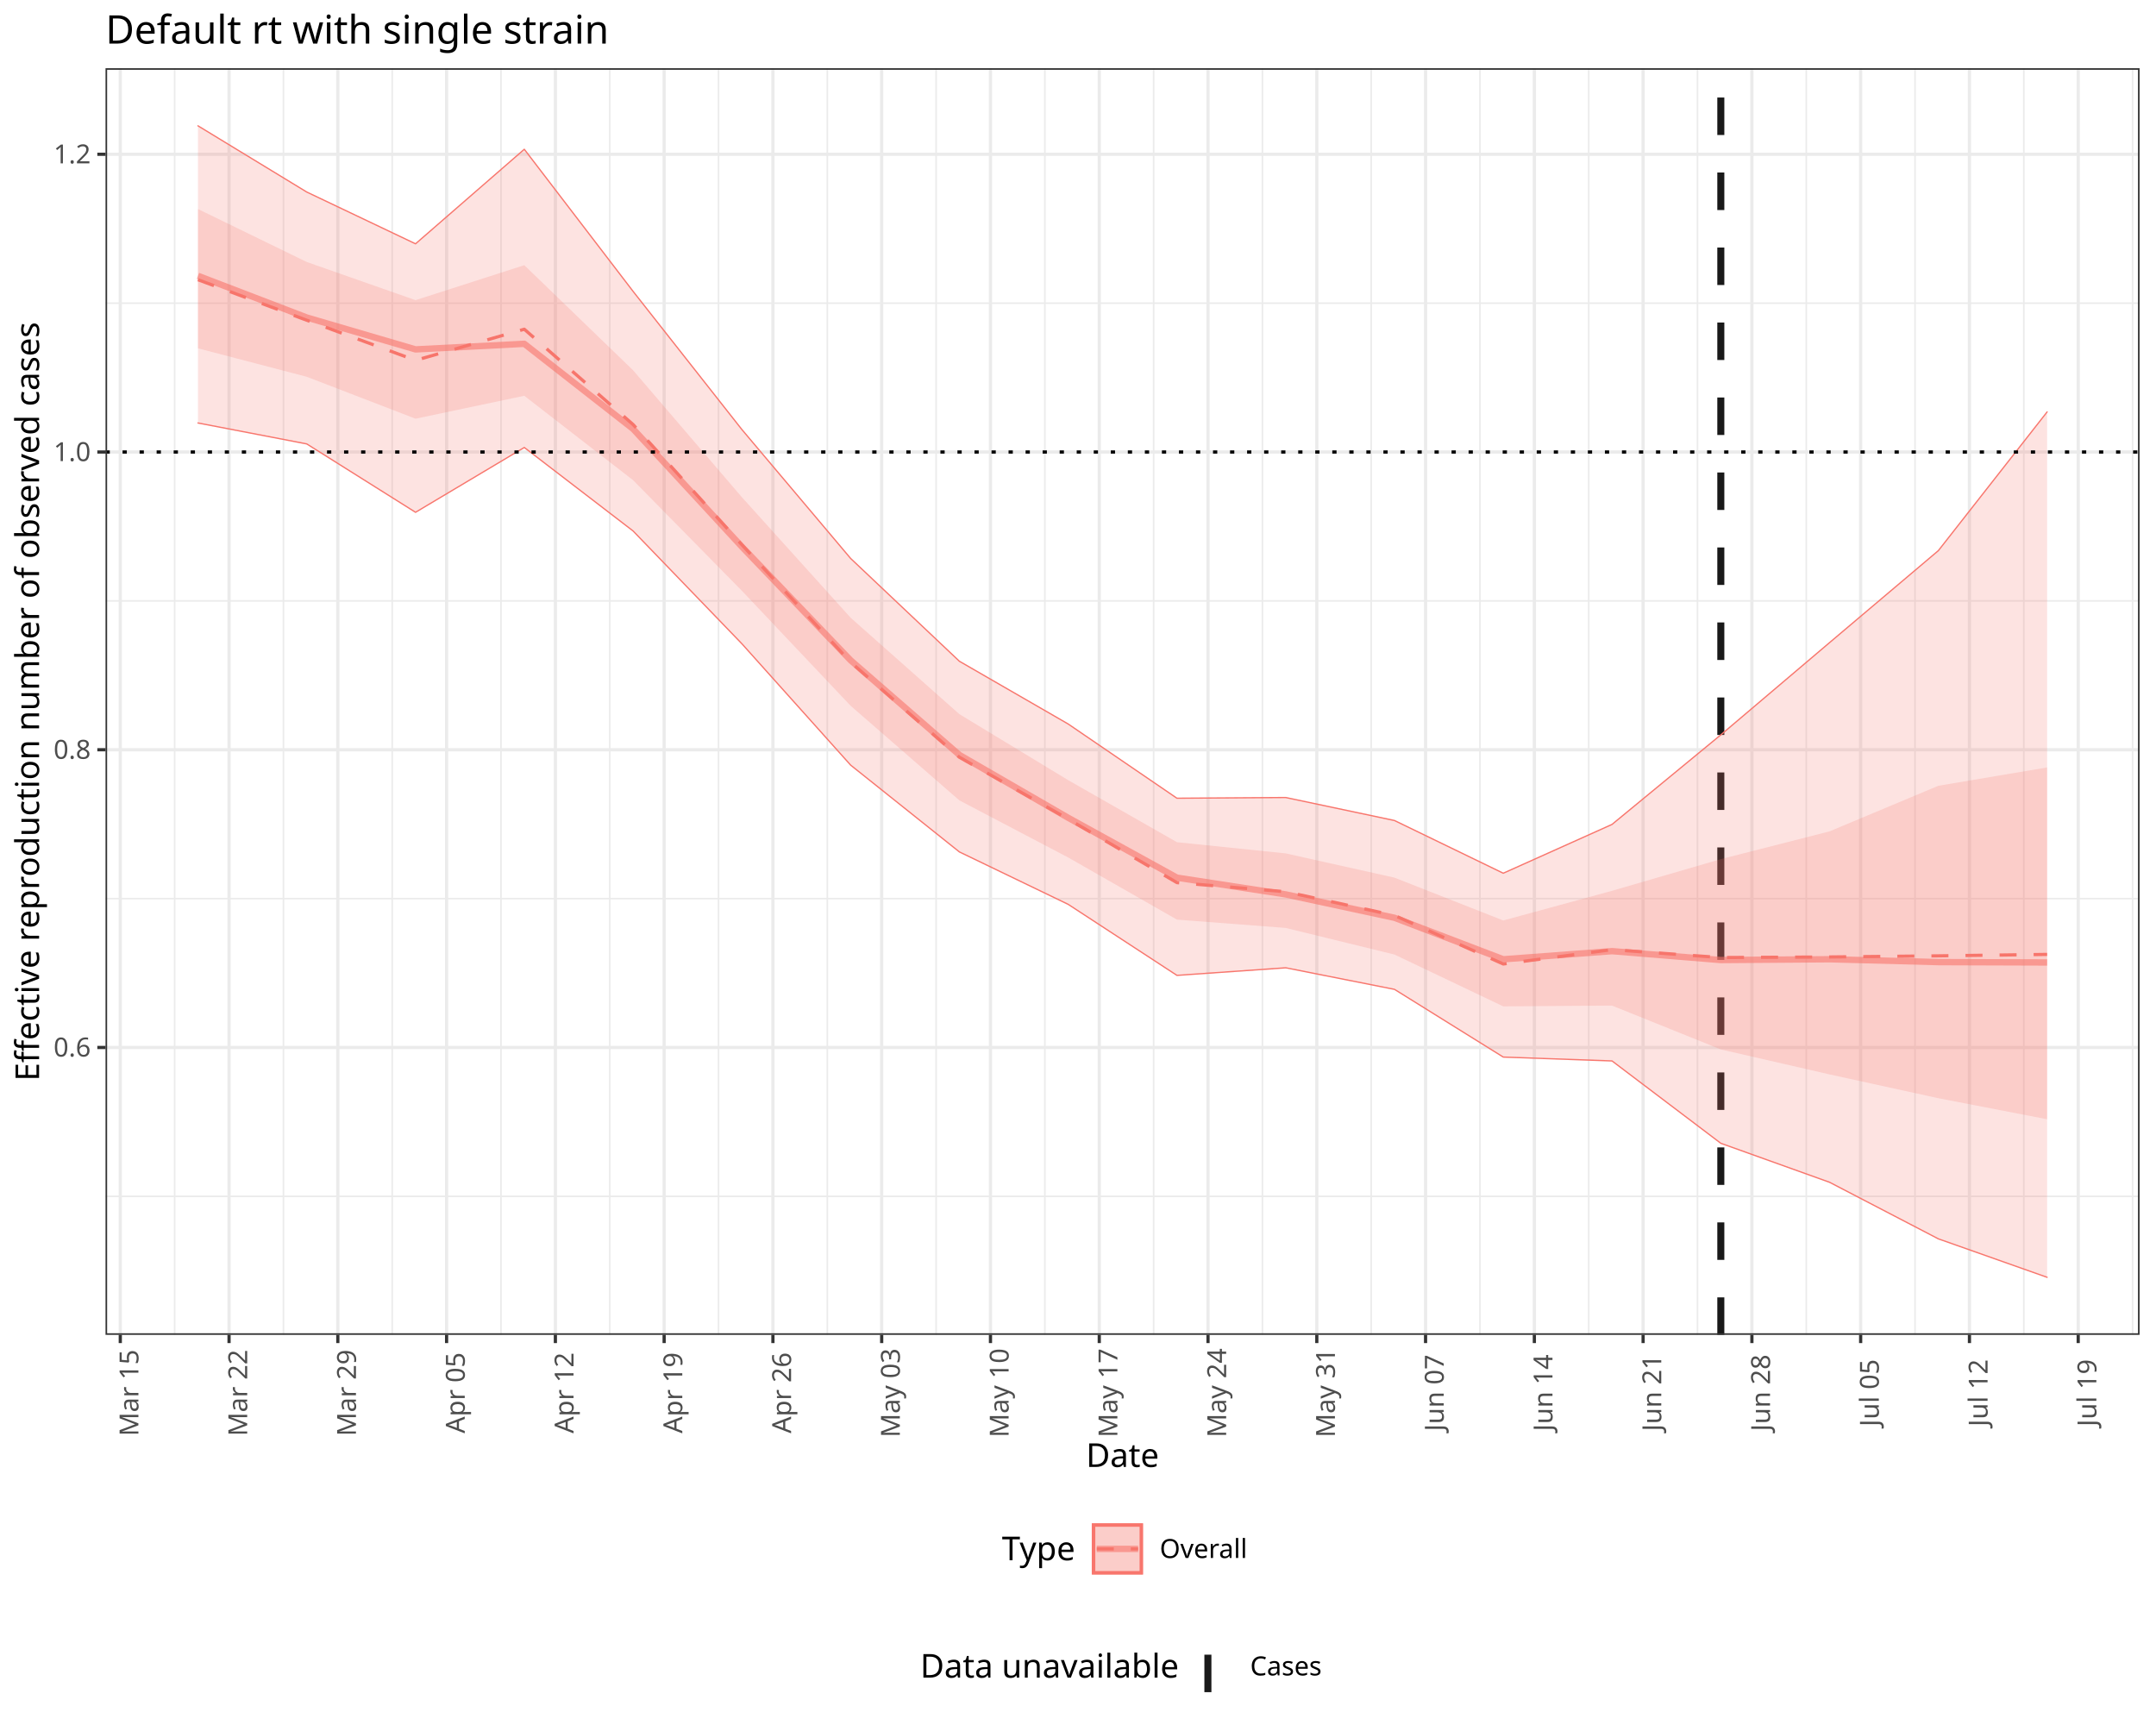
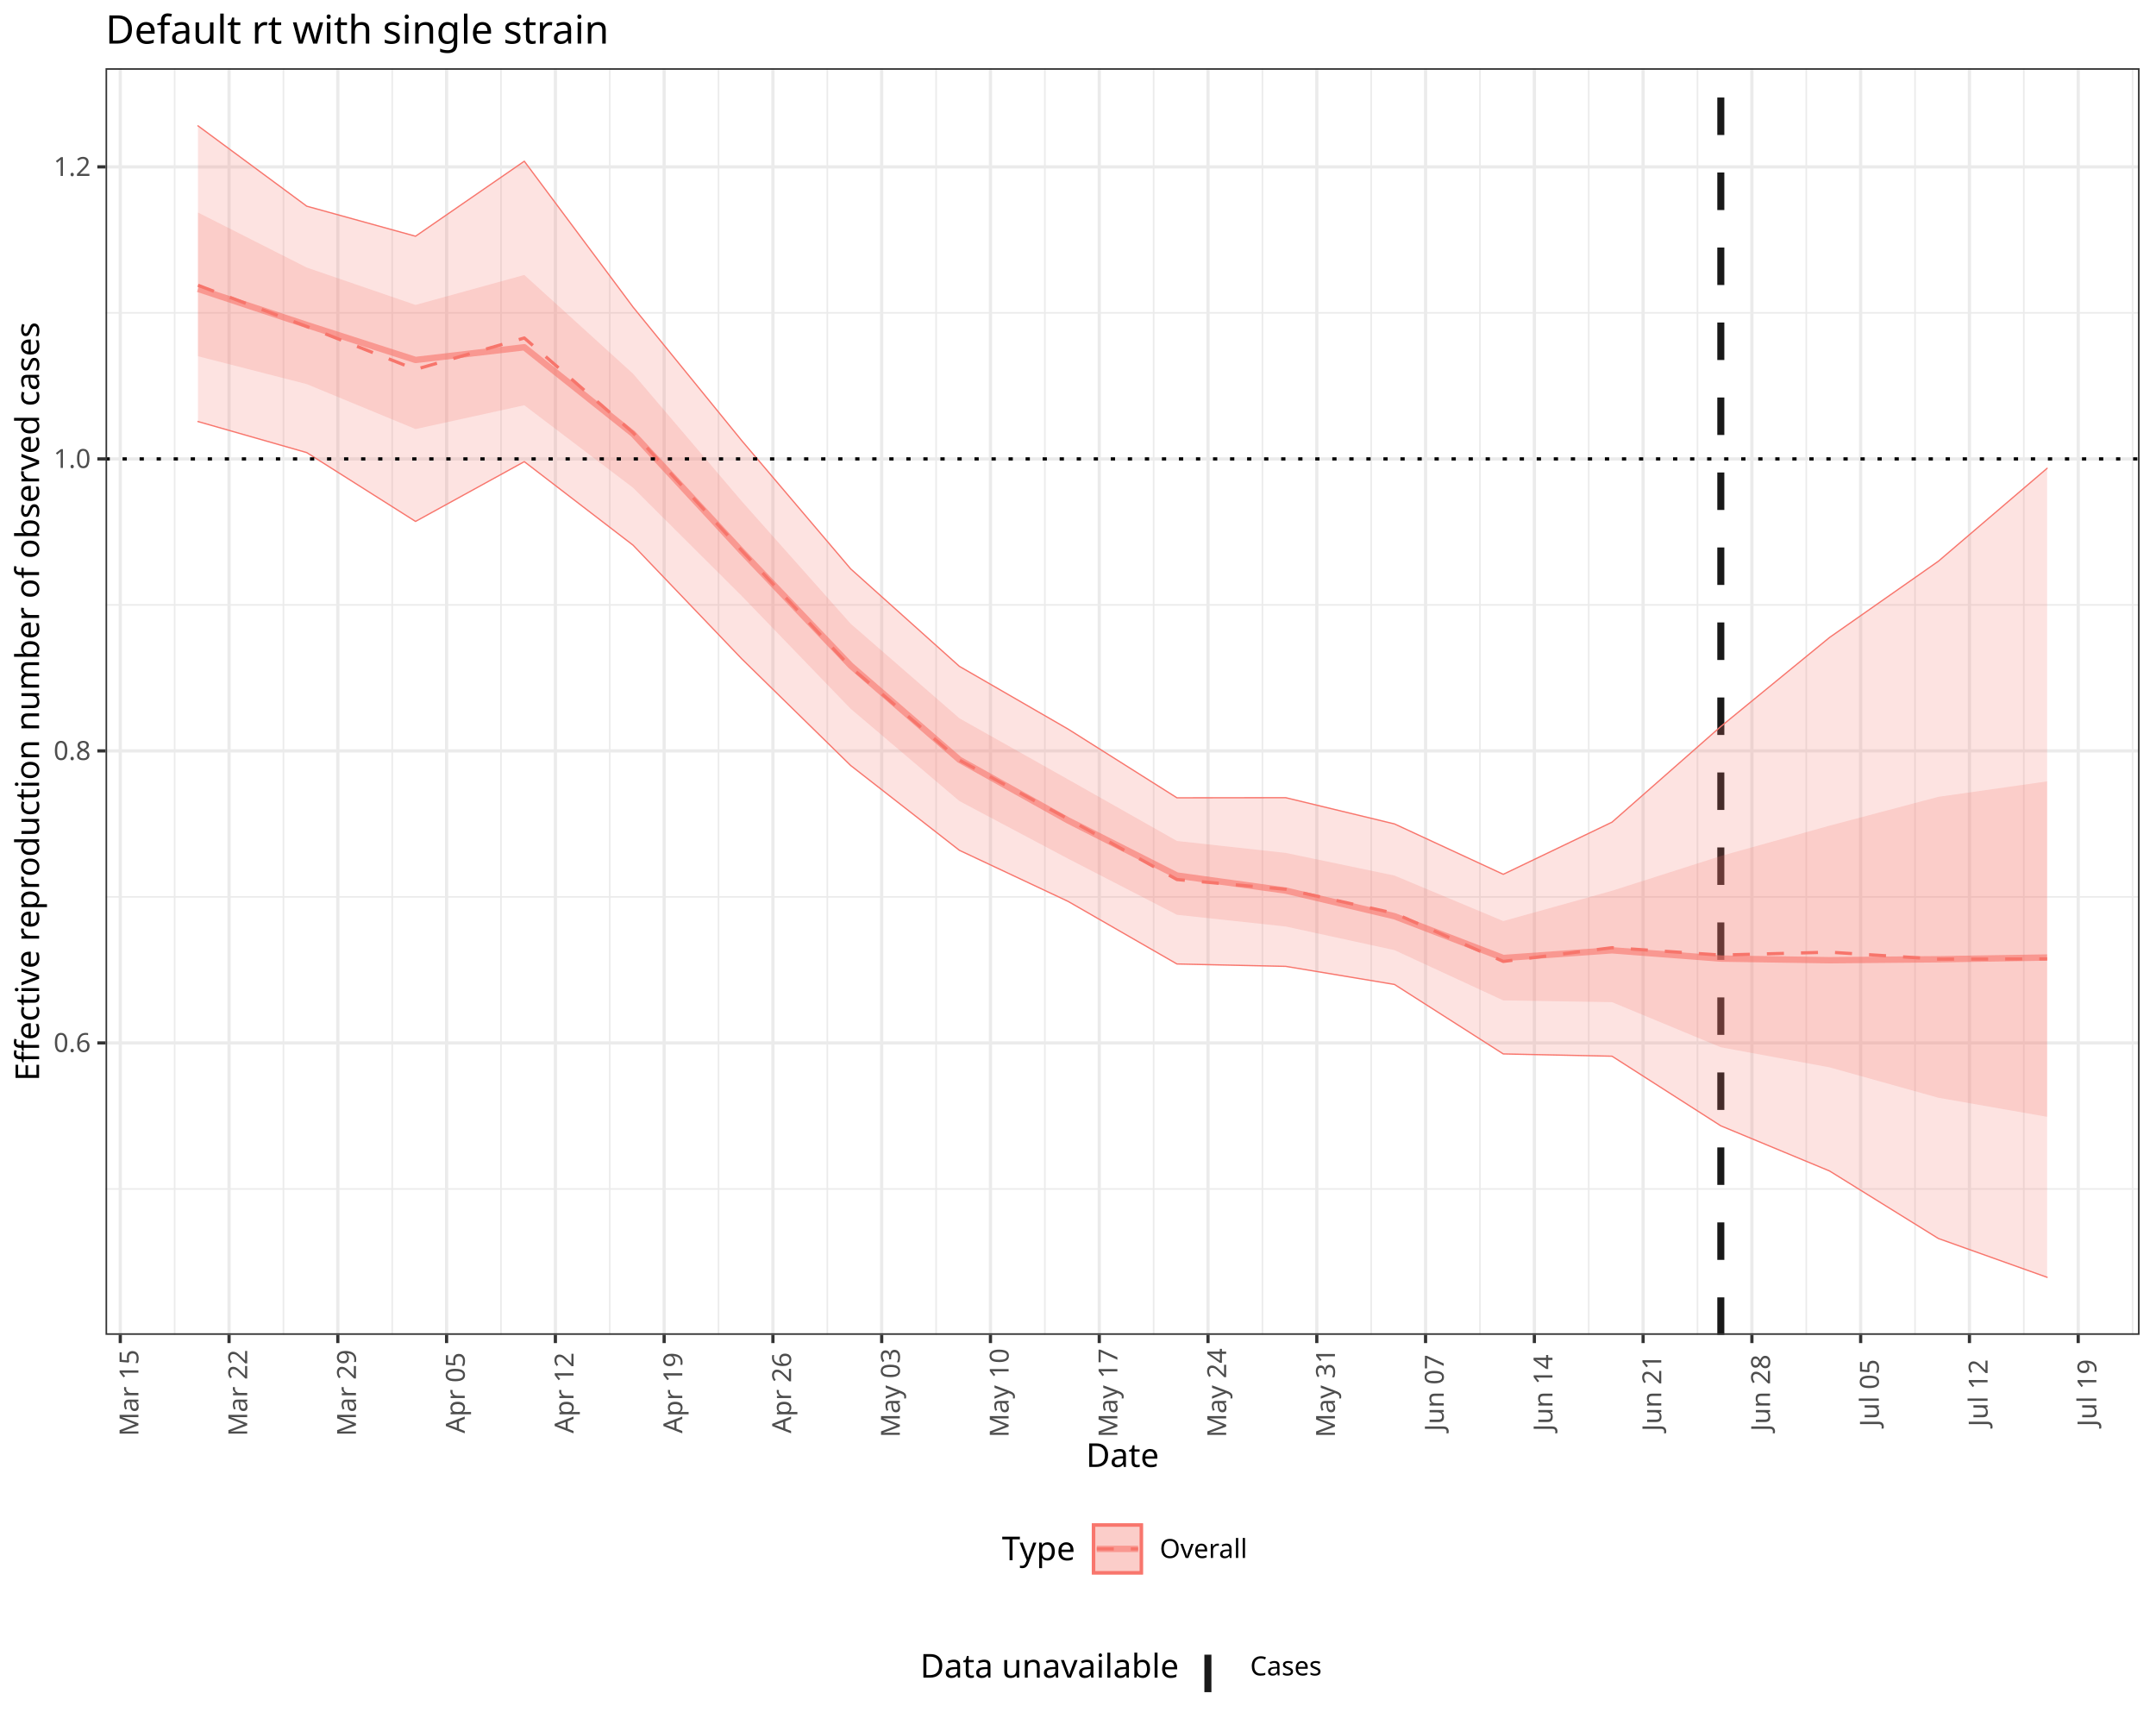
<svg xmlns="http://www.w3.org/2000/svg" class="svglite" data-engine-version="2.0" width="720.00pt" height="576.00pt" viewBox="0 0 720.00 576.00">
  <defs>
    <style type="text/css">
    .svglite line, .svglite polyline, .svglite polygon, .svglite path, .svglite rect, .svglite circle {
      fill: none;
      stroke: #000000;
      stroke-linecap: round;
      stroke-linejoin: round;
      stroke-miterlimit: 10.00;
    }
  </style>
  </defs>
  <rect width="100%" height="100%" style="stroke: none; fill: #FFFFFF;" />
  <defs>
    <clipPath id="cpMC4wMHw3MjAuMDB8MC4wMHw1NzYuMDA=">
      <rect x="0.00" y="0.00" width="720.00" height="576.00" />
    </clipPath>
  </defs>
  <g clip-path="url(#cpMC4wMHw3MjAuMDB8MC4wMHw1NzYuMDA=)">
    <rect x="0.00" y="0.00" width="720.00" height="576.00" style="stroke-width: 1.07; stroke: #FFFFFF; fill: #FFFFFF;" />
  </g>
  <defs>
    <clipPath id="cpMzUuMjR8NzE0LjUyfDIyLjc4fDQ0NS43Mw==">
      <rect x="35.24" y="22.78" width="679.28" height="422.95" />
    </clipPath>
  </defs>
  <g clip-path="url(#cpMzUuMjR8NzE0LjUyfDIyLjc4fDQ0NS43Mw==)">
    <rect x="35.24" y="22.78" width="679.28" height="422.95" style="stroke-width: 1.07; stroke: none; fill: #FFFFFF;" />
-     <polyline points="35.24,399.47 714.52,399.47 " style="stroke-width: 0.53; stroke: #EBEBEB; stroke-linecap: butt;" />
-     <polyline points="35.24,300.05 714.52,300.05 " style="stroke-width: 0.53; stroke: #EBEBEB; stroke-linecap: butt;" />
-     <polyline points="35.24,200.64 714.52,200.64 " style="stroke-width: 0.53; stroke: #EBEBEB; stroke-linecap: butt;" />
-     <polyline points="35.24,101.23 714.52,101.23 " style="stroke-width: 0.53; stroke: #EBEBEB; stroke-linecap: butt;" />
+     <polyline points="35.24,397.00 714.52,397.00 " style="stroke-width: 0.53; stroke: #EBEBEB; stroke-linecap: butt;" />
+     <polyline points="35.24,299.49 714.52,299.49 " style="stroke-width: 0.53; stroke: #EBEBEB; stroke-linecap: butt;" />
+     <polyline points="35.24,201.98 714.52,201.98 " style="stroke-width: 0.53; stroke: #EBEBEB; stroke-linecap: butt;" />
+     <polyline points="35.24,104.47 714.52,104.47 " style="stroke-width: 0.53; stroke: #EBEBEB; stroke-linecap: butt;" />
    <polyline points="58.33,445.73 58.33,22.78 " style="stroke-width: 0.53; stroke: #EBEBEB; stroke-linecap: butt;" />
    <polyline points="94.66,445.73 94.66,22.78 " style="stroke-width: 0.53; stroke: #EBEBEB; stroke-linecap: butt;" />
    <polyline points="130.98,445.73 130.98,22.78 " style="stroke-width: 0.53; stroke: #EBEBEB; stroke-linecap: butt;" />
    <polyline points="167.31,445.73 167.31,22.78 " style="stroke-width: 0.53; stroke: #EBEBEB; stroke-linecap: butt;" />
    <polyline points="203.63,445.73 203.63,22.78 " style="stroke-width: 0.53; stroke: #EBEBEB; stroke-linecap: butt;" />
    <polyline points="239.96,445.73 239.96,22.78 " style="stroke-width: 0.53; stroke: #EBEBEB; stroke-linecap: butt;" />
    <polyline points="276.28,445.73 276.28,22.78 " style="stroke-width: 0.53; stroke: #EBEBEB; stroke-linecap: butt;" />
    <polyline points="312.61,445.73 312.61,22.78 " style="stroke-width: 0.53; stroke: #EBEBEB; stroke-linecap: butt;" />
    <polyline points="348.93,445.73 348.93,22.78 " style="stroke-width: 0.53; stroke: #EBEBEB; stroke-linecap: butt;" />
    <polyline points="385.26,445.73 385.26,22.78 " style="stroke-width: 0.53; stroke: #EBEBEB; stroke-linecap: butt;" />
    <polyline points="421.58,445.73 421.58,22.78 " style="stroke-width: 0.53; stroke: #EBEBEB; stroke-linecap: butt;" />
    <polyline points="457.91,445.73 457.91,22.78 " style="stroke-width: 0.53; stroke: #EBEBEB; stroke-linecap: butt;" />
    <polyline points="494.23,445.73 494.23,22.78 " style="stroke-width: 0.53; stroke: #EBEBEB; stroke-linecap: butt;" />
    <polyline points="530.56,445.73 530.56,22.78 " style="stroke-width: 0.53; stroke: #EBEBEB; stroke-linecap: butt;" />
    <polyline points="566.88,445.73 566.88,22.78 " style="stroke-width: 0.53; stroke: #EBEBEB; stroke-linecap: butt;" />
    <polyline points="603.21,445.73 603.21,22.78 " style="stroke-width: 0.53; stroke: #EBEBEB; stroke-linecap: butt;" />
    <polyline points="639.53,445.73 639.53,22.78 " style="stroke-width: 0.53; stroke: #EBEBEB; stroke-linecap: butt;" />
    <polyline points="675.86,445.73 675.86,22.78 " style="stroke-width: 0.53; stroke: #EBEBEB; stroke-linecap: butt;" />
    <polyline points="712.19,445.73 712.19,22.78 " style="stroke-width: 0.53; stroke: #EBEBEB; stroke-linecap: butt;" />
-     <polyline points="35.24,349.76 714.52,349.76 " style="stroke-width: 1.07; stroke: #EBEBEB; stroke-linecap: butt;" />
-     <polyline points="35.24,250.35 714.52,250.35 " style="stroke-width: 1.07; stroke: #EBEBEB; stroke-linecap: butt;" />
-     <polyline points="35.24,150.93 714.52,150.93 " style="stroke-width: 1.07; stroke: #EBEBEB; stroke-linecap: butt;" />
-     <polyline points="35.24,51.52 714.52,51.52 " style="stroke-width: 1.07; stroke: #EBEBEB; stroke-linecap: butt;" />
+     <polyline points="35.24,348.24 714.52,348.24 " style="stroke-width: 1.07; stroke: #EBEBEB; stroke-linecap: butt;" />
+     <polyline points="35.24,250.74 714.52,250.74 " style="stroke-width: 1.07; stroke: #EBEBEB; stroke-linecap: butt;" />
+     <polyline points="35.24,153.23 714.52,153.23 " style="stroke-width: 1.07; stroke: #EBEBEB; stroke-linecap: butt;" />
+     <polyline points="35.24,55.72 714.52,55.72 " style="stroke-width: 1.07; stroke: #EBEBEB; stroke-linecap: butt;" />
    <polyline points="40.17,445.73 40.17,22.78 " style="stroke-width: 1.07; stroke: #EBEBEB; stroke-linecap: butt;" />
    <polyline points="76.49,445.73 76.49,22.78 " style="stroke-width: 1.07; stroke: #EBEBEB; stroke-linecap: butt;" />
    <polyline points="112.82,445.73 112.82,22.78 " style="stroke-width: 1.07; stroke: #EBEBEB; stroke-linecap: butt;" />
    <polyline points="149.14,445.73 149.14,22.78 " style="stroke-width: 1.07; stroke: #EBEBEB; stroke-linecap: butt;" />
    <polyline points="185.47,445.73 185.47,22.78 " style="stroke-width: 1.07; stroke: #EBEBEB; stroke-linecap: butt;" />
    <polyline points="221.79,445.73 221.79,22.78 " style="stroke-width: 1.07; stroke: #EBEBEB; stroke-linecap: butt;" />
    <polyline points="258.12,445.73 258.12,22.78 " style="stroke-width: 1.07; stroke: #EBEBEB; stroke-linecap: butt;" />
    <polyline points="294.44,445.73 294.44,22.78 " style="stroke-width: 1.07; stroke: #EBEBEB; stroke-linecap: butt;" />
    <polyline points="330.77,445.73 330.77,22.78 " style="stroke-width: 1.07; stroke: #EBEBEB; stroke-linecap: butt;" />
    <polyline points="367.10,445.73 367.10,22.78 " style="stroke-width: 1.07; stroke: #EBEBEB; stroke-linecap: butt;" />
    <polyline points="403.42,445.73 403.42,22.78 " style="stroke-width: 1.07; stroke: #EBEBEB; stroke-linecap: butt;" />
    <polyline points="439.75,445.73 439.75,22.78 " style="stroke-width: 1.07; stroke: #EBEBEB; stroke-linecap: butt;" />
    <polyline points="476.07,445.73 476.07,22.78 " style="stroke-width: 1.07; stroke: #EBEBEB; stroke-linecap: butt;" />
    <polyline points="512.40,445.73 512.40,22.78 " style="stroke-width: 1.07; stroke: #EBEBEB; stroke-linecap: butt;" />
    <polyline points="548.72,445.73 548.72,22.78 " style="stroke-width: 1.07; stroke: #EBEBEB; stroke-linecap: butt;" />
    <polyline points="585.05,445.73 585.05,22.78 " style="stroke-width: 1.07; stroke: #EBEBEB; stroke-linecap: butt;" />
    <polyline points="621.37,445.73 621.37,22.78 " style="stroke-width: 1.07; stroke: #EBEBEB; stroke-linecap: butt;" />
    <polyline points="657.70,445.73 657.70,22.78 " style="stroke-width: 1.07; stroke: #EBEBEB; stroke-linecap: butt;" />
    <polyline points="694.02,445.73 694.02,22.78 " style="stroke-width: 1.07; stroke: #EBEBEB; stroke-linecap: butt;" />
    <line x1="574.67" y1="445.73" x2="574.67" y2="22.78" style="stroke-width: 2.35; stroke: #000000; stroke-opacity: 0.90; stroke-dasharray: 12.52,12.52; stroke-linecap: butt;" />
-     <polyline points="66.11,92.10 102.44,106.02 138.77,116.67 175.09,114.80 211.42,143.22 247.74,182.55 284.07,220.49 320.39,252.08 356.72,273.07 393.04,293.06 429.37,298.65 465.69,306.46 502.02,320.32 538.34,317.60 574.67,320.57 610.99,320.30 647.32,321.26 683.64,321.38 " style="stroke-width: 2.13; stroke: #F8766D; stroke-opacity: 0.60; stroke-linecap: butt;" />
-     <polyline points="66.11,93.40 102.44,106.93 138.77,120.32 175.09,109.93 211.42,141.76 247.74,181.89 284.07,221.12 320.39,252.85 356.72,273.50 393.04,294.72 429.37,297.76 465.69,305.68 502.02,321.89 538.34,317.10 574.67,319.74 610.99,319.54 647.32,319.17 683.64,318.69 " style="stroke-width: 1.07; stroke: #F8766D; stroke-dasharray: 5.69,5.69; stroke-linecap: butt;" />
-     <polygon points="66.11,42.01 102.44,64.12 138.77,81.41 175.09,49.84 211.42,97.29 247.74,143.41 284.07,186.47 320.39,220.80 356.72,241.75 393.04,266.54 429.37,266.30 465.69,273.98 502.02,291.58 538.34,275.28 574.67,245.37 610.99,214.57 647.32,183.86 683.64,137.54 683.64,426.51 647.32,413.67 610.99,394.78 574.67,381.76 538.34,354.26 502.02,352.97 465.69,330.36 429.37,323.16 393.04,325.69 356.72,301.97 320.39,284.47 284.07,255.48 247.74,214.94 211.42,177.30 175.09,149.42 138.77,171.06 102.44,148.23 66.11,141.24 " style="stroke-width: 0.00; stroke: none; fill: #F8766D; fill-opacity: 0.20;" />
-     <polyline points="66.11,42.01 102.44,64.12 138.77,81.41 175.09,49.84 211.42,97.29 247.74,143.41 284.07,186.47 320.39,220.80 356.72,241.75 393.04,266.54 429.37,266.30 465.69,273.98 502.02,291.58 538.34,275.28 574.67,245.37 610.99,214.57 647.32,183.86 683.64,137.54 " style="stroke-width: 0.43; stroke: #F8766D;" />
-     <polyline points="683.64,426.51 647.32,413.67 610.99,394.78 574.67,381.76 538.34,354.26 502.02,352.97 465.69,330.36 429.37,323.16 393.04,325.69 356.72,301.97 320.39,284.47 284.07,255.48 247.74,214.94 211.42,177.30 175.09,149.42 138.77,171.06 102.44,148.23 66.11,141.24 " style="stroke-width: 0.43; stroke: #F8766D;" />
-     <polygon points="66.11,69.80 102.44,87.48 138.77,100.23 175.09,88.55 211.42,123.64 247.74,166.01 284.07,206.27 320.39,238.47 356.72,260.50 393.04,281.22 429.37,284.96 465.69,293.06 502.02,307.36 538.34,297.45 574.67,286.88 610.99,277.60 647.32,262.38 683.64,256.26 683.64,373.73 647.32,366.71 610.99,358.76 574.67,350.42 538.34,335.78 502.02,336.04 465.69,318.74 429.37,309.85 393.04,307.07 356.72,286.32 320.39,267.26 284.07,235.67 247.74,197.25 211.42,160.34 175.09,132.15 138.77,139.81 102.44,125.81 66.11,116.31 " style="stroke-width: 0.00; stroke: none; fill: #F8766D; fill-opacity: 0.20;" />
-     <polyline points="66.11,69.80 102.44,87.48 138.77,100.23 175.09,88.55 211.42,123.64 247.74,166.01 284.07,206.27 320.39,238.47 356.72,260.50 393.04,281.22 429.37,284.96 465.69,293.06 502.02,307.36 538.34,297.45 574.67,286.88 610.99,277.60 647.32,262.38 683.64,256.26 " style="stroke-width: 1.07; stroke: none;" />
-     <polyline points="683.64,373.73 647.32,366.71 610.99,358.76 574.67,350.42 538.34,335.78 502.02,336.04 465.69,318.74 429.37,309.85 393.04,307.07 356.72,286.32 320.39,267.26 284.07,235.67 247.74,197.25 211.42,160.34 175.09,132.15 138.77,139.81 102.44,125.81 66.11,116.31 " style="stroke-width: 1.07; stroke: none;" />
-     <line x1="35.24" y1="150.93" x2="714.52" y2="150.93" style="stroke-width: 1.07; stroke-dasharray: 1.42,4.27; stroke-linecap: butt;" />
+     <polyline points="66.11,96.46 102.44,108.51 138.77,120.20 175.09,115.95 211.42,144.88 247.74,184.14 284.07,222.23 320.39,253.68 356.72,273.97 393.04,292.35 429.37,297.38 465.69,305.94 502.02,319.89 538.34,317.32 574.67,320.08 610.99,320.63 647.32,320.31 683.64,319.73 " style="stroke-width: 2.13; stroke: #F8766D; stroke-opacity: 0.60; stroke-linecap: butt;" />
+     <polyline points="66.11,95.26 102.44,109.02 138.77,123.36 175.09,112.86 211.42,144.51 247.74,183.88 284.07,222.76 320.39,253.82 356.72,273.49 393.04,293.69 429.37,296.94 465.69,304.97 502.02,321.03 538.34,316.45 574.67,318.91 610.99,317.94 647.32,320.27 683.64,320.19 " style="stroke-width: 1.07; stroke: #F8766D; stroke-dasharray: 5.69,5.69; stroke-linecap: butt;" />
+     <polygon points="66.11,42.01 102.44,68.85 138.77,78.88 175.09,53.83 211.42,102.55 247.74,147.17 284.07,189.94 320.39,222.50 356.72,243.47 393.04,266.40 429.37,266.36 465.69,275.12 502.02,291.94 538.34,274.53 574.67,242.58 610.99,212.85 647.32,187.40 683.64,156.37 683.64,426.51 647.32,413.55 610.99,391.01 574.67,375.93 538.34,352.68 502.02,351.92 465.69,328.72 429.37,322.68 393.04,321.88 356.72,301.00 320.39,283.93 284.07,255.60 247.74,220.02 211.42,182.05 175.09,154.15 138.77,174.11 102.44,151.13 66.11,140.76 " style="stroke-width: 0.00; stroke: none; fill: #F8766D; fill-opacity: 0.20;" />
+     <polyline points="66.11,42.01 102.44,68.85 138.77,78.88 175.09,53.83 211.42,102.55 247.74,147.17 284.07,189.94 320.39,222.50 356.72,243.47 393.04,266.40 429.37,266.36 465.69,275.12 502.02,291.94 538.34,274.53 574.67,242.58 610.99,212.85 647.32,187.40 683.64,156.37 " style="stroke-width: 0.43; stroke: #F8766D;" />
+     <polyline points="683.64,426.51 647.32,413.55 610.99,391.01 574.67,375.93 538.34,352.68 502.02,351.92 465.69,328.72 429.37,322.68 393.04,321.88 356.72,301.00 320.39,283.93 284.07,255.60 247.74,220.02 211.42,182.05 175.09,154.15 138.77,174.11 102.44,151.13 66.11,140.76 " style="stroke-width: 0.43; stroke: #F8766D;" />
+     <polygon points="66.11,70.96 102.44,89.34 138.77,101.82 175.09,91.81 211.42,124.80 247.74,167.41 284.07,208.26 320.39,239.85 356.72,260.28 393.04,280.81 429.37,284.80 465.69,292.36 502.02,307.56 538.34,297.44 574.67,285.83 610.99,275.70 647.32,266.07 683.64,260.91 683.64,372.92 647.32,366.55 610.99,356.40 574.67,349.70 538.34,334.63 502.02,334.05 465.69,317.26 429.37,309.37 393.04,305.46 356.72,286.74 320.39,267.48 284.07,236.66 247.74,199.03 211.42,162.87 175.09,135.32 138.77,143.27 102.44,128.26 66.11,118.95 " style="stroke-width: 0.00; stroke: none; fill: #F8766D; fill-opacity: 0.20;" />
+     <polyline points="66.11,70.96 102.44,89.34 138.77,101.82 175.09,91.81 211.42,124.80 247.74,167.41 284.07,208.26 320.39,239.85 356.72,260.28 393.04,280.81 429.37,284.80 465.69,292.36 502.02,307.56 538.34,297.44 574.67,285.83 610.99,275.70 647.32,266.07 683.64,260.91 " style="stroke-width: 1.07; stroke: none;" />
+     <polyline points="683.64,372.92 647.32,366.55 610.99,356.40 574.67,349.70 538.34,334.63 502.02,334.05 465.69,317.26 429.37,309.37 393.04,305.46 356.72,286.74 320.39,267.48 284.07,236.66 247.74,199.03 211.42,162.87 175.09,135.32 138.77,143.27 102.44,128.26 66.11,118.95 " style="stroke-width: 1.07; stroke: none;" />
+     <line x1="35.24" y1="153.23" x2="714.52" y2="153.23" style="stroke-width: 1.07; stroke-dasharray: 1.42,4.27; stroke-linecap: butt;" />
    <rect x="35.24" y="22.78" width="679.28" height="422.95" style="stroke-width: 1.07; stroke: #333333;" />
  </g>
  <g clip-path="url(#cpMC4wMHw3MjAuMDB8MC4wMHw1NzYuMDA=)">
-     <text x="30.31" y="352.79" text-anchor="end" style="font-size: 8.80px; fill: #4D4D4D; font-family: sans;" textLength="12.23px" lengthAdjust="spacingAndGlyphs">0.6</text>
-     <text x="30.31" y="253.37" text-anchor="end" style="font-size: 8.80px; fill: #4D4D4D; font-family: sans;" textLength="12.23px" lengthAdjust="spacingAndGlyphs">0.8</text>
-     <text x="30.31" y="153.96" text-anchor="end" style="font-size: 8.80px; fill: #4D4D4D; font-family: sans;" textLength="12.23px" lengthAdjust="spacingAndGlyphs">1.0</text>
-     <text x="30.31" y="54.55" text-anchor="end" style="font-size: 8.80px; fill: #4D4D4D; font-family: sans;" textLength="12.23px" lengthAdjust="spacingAndGlyphs">1.2</text>
-     <polyline points="32.50,349.76 35.24,349.76 " style="stroke-width: 1.07; stroke: #333333; stroke-linecap: butt;" />
-     <polyline points="32.50,250.35 35.24,250.35 " style="stroke-width: 1.07; stroke: #333333; stroke-linecap: butt;" />
-     <polyline points="32.50,150.93 35.24,150.93 " style="stroke-width: 1.07; stroke: #333333; stroke-linecap: butt;" />
-     <polyline points="32.50,51.52 35.24,51.52 " style="stroke-width: 1.07; stroke: #333333; stroke-linecap: butt;" />
+     <text x="30.31" y="351.27" text-anchor="end" style="font-size: 8.80px; fill: #4D4D4D; font-family: sans;" textLength="12.23px" lengthAdjust="spacingAndGlyphs">0.6</text>
+     <text x="30.31" y="253.76" text-anchor="end" style="font-size: 8.80px; fill: #4D4D4D; font-family: sans;" textLength="12.23px" lengthAdjust="spacingAndGlyphs">0.8</text>
+     <text x="30.31" y="156.25" text-anchor="end" style="font-size: 8.80px; fill: #4D4D4D; font-family: sans;" textLength="12.23px" lengthAdjust="spacingAndGlyphs">1.0</text>
+     <text x="30.31" y="58.75" text-anchor="end" style="font-size: 8.80px; fill: #4D4D4D; font-family: sans;" textLength="12.23px" lengthAdjust="spacingAndGlyphs">1.2</text>
+     <polyline points="32.50,348.24 35.24,348.24 " style="stroke-width: 1.07; stroke: #333333; stroke-linecap: butt;" />
+     <polyline points="32.50,250.74 35.24,250.74 " style="stroke-width: 1.07; stroke: #333333; stroke-linecap: butt;" />
+     <polyline points="32.50,153.23 35.24,153.23 " style="stroke-width: 1.07; stroke: #333333; stroke-linecap: butt;" />
+     <polyline points="32.50,55.72 35.24,55.72 " style="stroke-width: 1.07; stroke: #333333; stroke-linecap: butt;" />
    <polyline points="40.17,448.47 40.17,445.73 " style="stroke-width: 1.07; stroke: #333333; stroke-linecap: butt;" />
    <polyline points="76.49,448.47 76.49,445.73 " style="stroke-width: 1.07; stroke: #333333; stroke-linecap: butt;" />
    <polyline points="112.82,448.47 112.82,445.73 " style="stroke-width: 1.07; stroke: #333333; stroke-linecap: butt;" />
    <polyline points="149.14,448.47 149.14,445.73 " style="stroke-width: 1.07; stroke: #333333; stroke-linecap: butt;" />
    <polyline points="185.47,448.47 185.47,445.73 " style="stroke-width: 1.07; stroke: #333333; stroke-linecap: butt;" />
    <polyline points="221.79,448.47 221.79,445.73 " style="stroke-width: 1.07; stroke: #333333; stroke-linecap: butt;" />
    <polyline points="258.12,448.47 258.12,445.73 " style="stroke-width: 1.07; stroke: #333333; stroke-linecap: butt;" />
    <polyline points="294.44,448.47 294.44,445.73 " style="stroke-width: 1.07; stroke: #333333; stroke-linecap: butt;" />
    <polyline points="330.77,448.47 330.77,445.73 " style="stroke-width: 1.07; stroke: #333333; stroke-linecap: butt;" />
    <polyline points="367.10,448.47 367.10,445.73 " style="stroke-width: 1.07; stroke: #333333; stroke-linecap: butt;" />
    <polyline points="403.42,448.47 403.42,445.73 " style="stroke-width: 1.07; stroke: #333333; stroke-linecap: butt;" />
    <polyline points="439.75,448.47 439.75,445.73 " style="stroke-width: 1.07; stroke: #333333; stroke-linecap: butt;" />
    <polyline points="476.07,448.47 476.07,445.73 " style="stroke-width: 1.07; stroke: #333333; stroke-linecap: butt;" />
    <polyline points="512.40,448.47 512.40,445.73 " style="stroke-width: 1.07; stroke: #333333; stroke-linecap: butt;" />
    <polyline points="548.72,448.47 548.72,445.73 " style="stroke-width: 1.07; stroke: #333333; stroke-linecap: butt;" />
    <polyline points="585.05,448.47 585.05,445.73 " style="stroke-width: 1.07; stroke: #333333; stroke-linecap: butt;" />
    <polyline points="621.37,448.47 621.37,445.73 " style="stroke-width: 1.07; stroke: #333333; stroke-linecap: butt;" />
    <polyline points="657.70,448.47 657.70,445.73 " style="stroke-width: 1.07; stroke: #333333; stroke-linecap: butt;" />
    <polyline points="694.02,448.47 694.02,445.73 " style="stroke-width: 1.07; stroke: #333333; stroke-linecap: butt;" />
    <text transform="translate(46.22,465.10) rotate(-90)" text-anchor="middle" style="font-size: 8.80px; fill: #4D4D4D; font-family: sans;" textLength="27.39px" lengthAdjust="spacingAndGlyphs">Mar 15</text>
    <text transform="translate(82.55,465.10) rotate(-90)" text-anchor="middle" style="font-size: 8.80px; fill: #4D4D4D; font-family: sans;" textLength="27.39px" lengthAdjust="spacingAndGlyphs">Mar 22</text>
    <text transform="translate(118.87,465.10) rotate(-90)" text-anchor="middle" style="font-size: 8.80px; fill: #4D4D4D; font-family: sans;" textLength="27.39px" lengthAdjust="spacingAndGlyphs">Mar 29</text>
    <text transform="translate(155.20,465.10) rotate(-90)" text-anchor="middle" style="font-size: 8.80px; fill: #4D4D4D; font-family: sans;" textLength="25.93px" lengthAdjust="spacingAndGlyphs">Apr 05</text>
    <text transform="translate(191.53,465.10) rotate(-90)" text-anchor="middle" style="font-size: 8.80px; fill: #4D4D4D; font-family: sans;" textLength="25.93px" lengthAdjust="spacingAndGlyphs">Apr 12</text>
    <text transform="translate(227.85,465.10) rotate(-90)" text-anchor="middle" style="font-size: 8.80px; fill: #4D4D4D; font-family: sans;" textLength="25.93px" lengthAdjust="spacingAndGlyphs">Apr 19</text>
    <text transform="translate(264.18,465.10) rotate(-90)" text-anchor="middle" style="font-size: 8.80px; fill: #4D4D4D; font-family: sans;" textLength="25.93px" lengthAdjust="spacingAndGlyphs">Apr 26</text>
    <text transform="translate(300.50,465.10) rotate(-90)" text-anchor="middle" style="font-size: 8.80px; fill: #4D4D4D; font-family: sans;" textLength="28.87px" lengthAdjust="spacingAndGlyphs">May 03</text>
    <text transform="translate(336.83,465.10) rotate(-90)" text-anchor="middle" style="font-size: 8.80px; fill: #4D4D4D; font-family: sans;" textLength="28.87px" lengthAdjust="spacingAndGlyphs">May 10</text>
    <text transform="translate(373.15,465.10) rotate(-90)" text-anchor="middle" style="font-size: 8.80px; fill: #4D4D4D; font-family: sans;" textLength="28.87px" lengthAdjust="spacingAndGlyphs">May 17</text>
    <text transform="translate(409.48,465.10) rotate(-90)" text-anchor="middle" style="font-size: 8.80px; fill: #4D4D4D; font-family: sans;" textLength="28.87px" lengthAdjust="spacingAndGlyphs">May 24</text>
    <text transform="translate(445.80,465.10) rotate(-90)" text-anchor="middle" style="font-size: 8.80px; fill: #4D4D4D; font-family: sans;" textLength="28.87px" lengthAdjust="spacingAndGlyphs">May 31</text>
    <text transform="translate(482.13,465.10) rotate(-90)" text-anchor="middle" style="font-size: 8.80px; fill: #4D4D4D; font-family: sans;" textLength="26.43px" lengthAdjust="spacingAndGlyphs">Jun 07</text>
    <text transform="translate(518.45,465.10) rotate(-90)" text-anchor="middle" style="font-size: 8.80px; fill: #4D4D4D; font-family: sans;" textLength="26.43px" lengthAdjust="spacingAndGlyphs">Jun 14</text>
    <text transform="translate(554.78,465.10) rotate(-90)" text-anchor="middle" style="font-size: 8.80px; fill: #4D4D4D; font-family: sans;" textLength="26.43px" lengthAdjust="spacingAndGlyphs">Jun 21</text>
    <text transform="translate(591.10,465.10) rotate(-90)" text-anchor="middle" style="font-size: 8.80px; fill: #4D4D4D; font-family: sans;" textLength="26.43px" lengthAdjust="spacingAndGlyphs">Jun 28</text>
    <text transform="translate(627.43,465.10) rotate(-90)" text-anchor="middle" style="font-size: 8.80px; fill: #4D4D4D; font-family: sans;" textLength="23.49px" lengthAdjust="spacingAndGlyphs">Jul 05</text>
    <text transform="translate(663.75,465.10) rotate(-90)" text-anchor="middle" style="font-size: 8.80px; fill: #4D4D4D; font-family: sans;" textLength="23.49px" lengthAdjust="spacingAndGlyphs">Jul 12</text>
    <text transform="translate(700.08,465.10) rotate(-90)" text-anchor="middle" style="font-size: 8.80px; fill: #4D4D4D; font-family: sans;" textLength="23.49px" lengthAdjust="spacingAndGlyphs">Jul 19</text>
    <text x="374.88" y="489.84" text-anchor="middle" style="font-size: 11.00px; font-family: sans;" textLength="23.24px" lengthAdjust="spacingAndGlyphs">Date</text>
    <text transform="translate(13.05,234.26) rotate(-90)" text-anchor="middle" style="font-size: 11.00px; font-family: sans;" textLength="239.12px" lengthAdjust="spacingAndGlyphs">Effective reproduction number of observed cases</text>
    <rect x="329.11" y="503.08" width="91.54" height="28.24" style="stroke-width: 1.07; stroke: none; fill: #FFFFFF;" />
    <text x="334.59" y="520.99" style="font-size: 11.00px; font-family: sans;" textLength="24.46px" lengthAdjust="spacingAndGlyphs">Type</text>
    <rect x="364.53" y="508.56" width="17.28" height="17.28" style="stroke-width: 1.07; stroke: none; fill: #FFFFFF;" />
    <line x1="366.26" y1="517.20" x2="380.08" y2="517.20" style="stroke-width: 2.13; stroke: #F8766D; stroke-opacity: 0.60; stroke-linecap: butt;" />
    <line x1="366.26" y1="517.20" x2="380.08" y2="517.20" style="stroke-width: 1.07; stroke: #F8766D; stroke-dasharray: 5.69,5.69; stroke-linecap: butt;" />
    <rect x="364.81" y="508.85" width="16.71" height="16.71" style="stroke-width: 0.43; stroke: #F8766D; stroke-linecap: square; stroke-linejoin: miter; fill: #F8766D; fill-opacity: 0.20;" />
    <rect x="365.24" y="509.27" width="15.86" height="15.86" style="stroke-width: 1.07; stroke: #F8766D; stroke-linecap: square; stroke-linejoin: miter; fill: #F8766D; fill-opacity: 0.20;" />
    <text x="387.29" y="520.23" style="font-size: 8.80px; font-family: sans;" textLength="27.88px" lengthAdjust="spacingAndGlyphs">Overall</text>
    <rect x="301.83" y="542.28" width="146.10" height="28.24" style="stroke-width: 1.07; stroke: none; fill: #FFFFFF;" />
    <text x="307.31" y="560.19" style="font-size: 11.00px; font-family: sans;" textLength="81.95px" lengthAdjust="spacingAndGlyphs">Data unavailable</text>
    <rect x="394.74" y="547.76" width="17.28" height="17.28" style="stroke-width: 1.07; stroke: none; fill: #FFFFFF;" />
    <line x1="403.38" y1="565.04" x2="403.38" y2="547.76" style="stroke-width: 2.35; stroke: #000000; stroke-opacity: 0.90; stroke-dasharray: 12.52,12.52; stroke-linecap: butt;" />
    <text x="417.50" y="559.43" style="font-size: 8.80px; font-family: sans;" textLength="24.95px" lengthAdjust="spacingAndGlyphs">Cases</text>
    <text x="35.24" y="14.56" style="font-size: 13.20px; font-family: sans;" textLength="154.80px" lengthAdjust="spacingAndGlyphs">Default rt with single strain</text>
  </g>
</svg>
